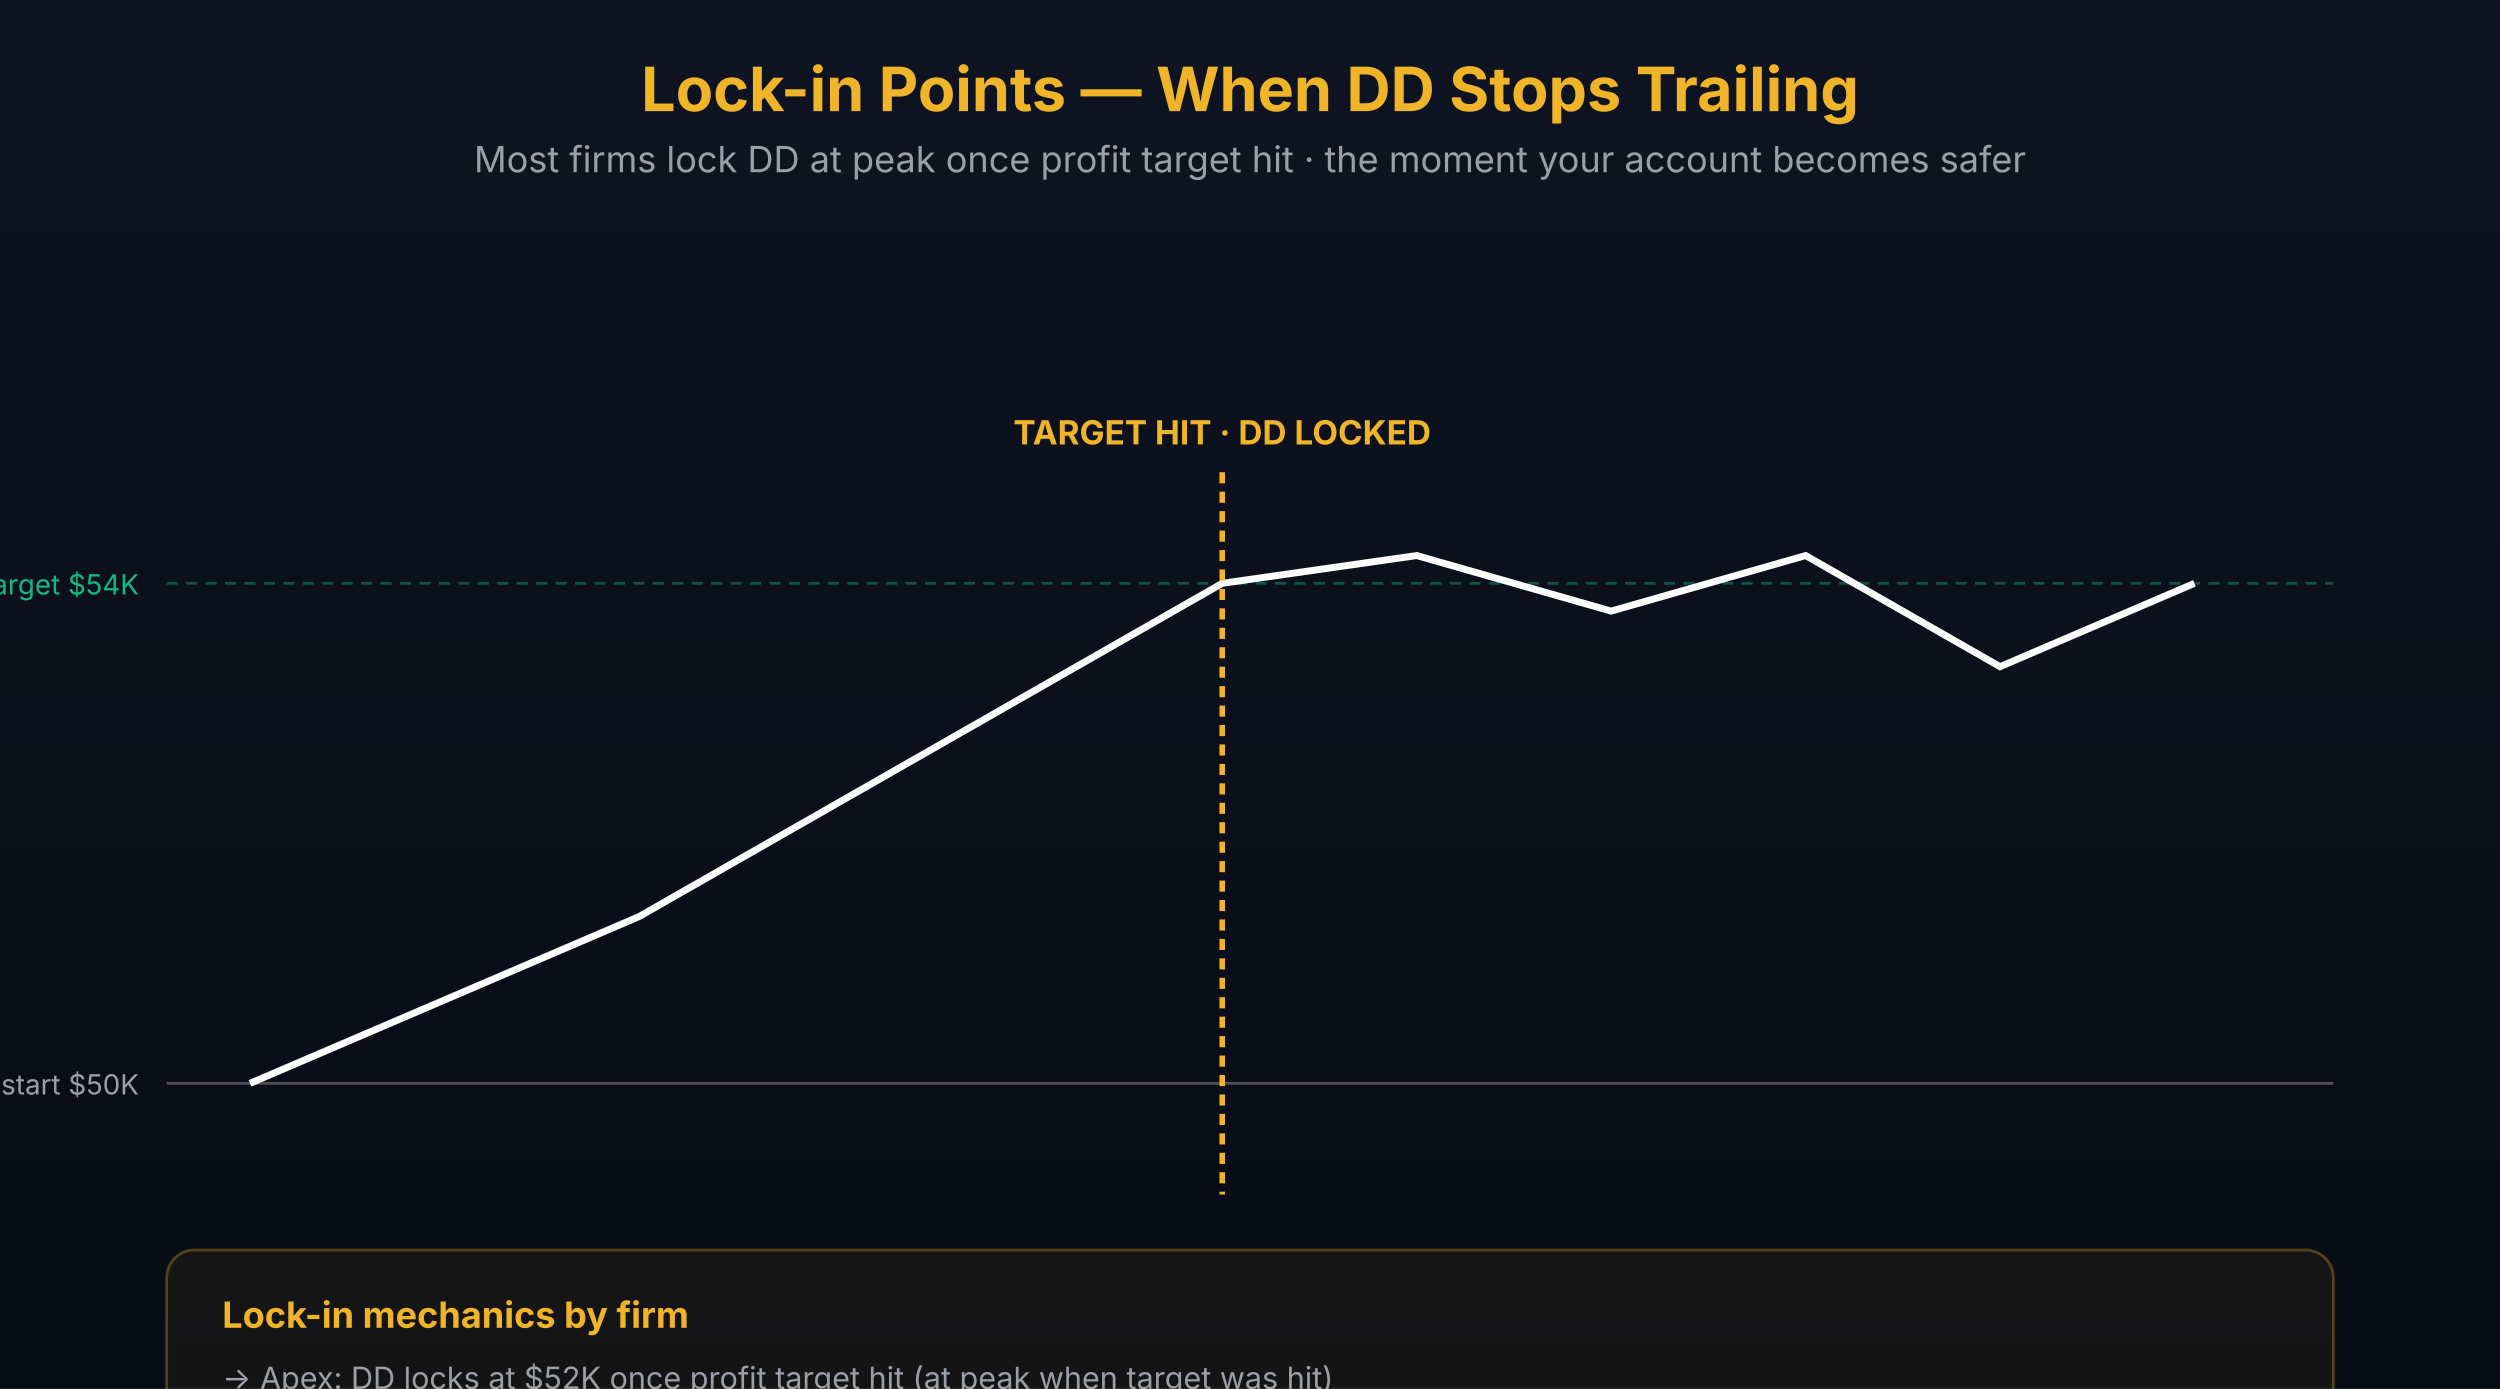
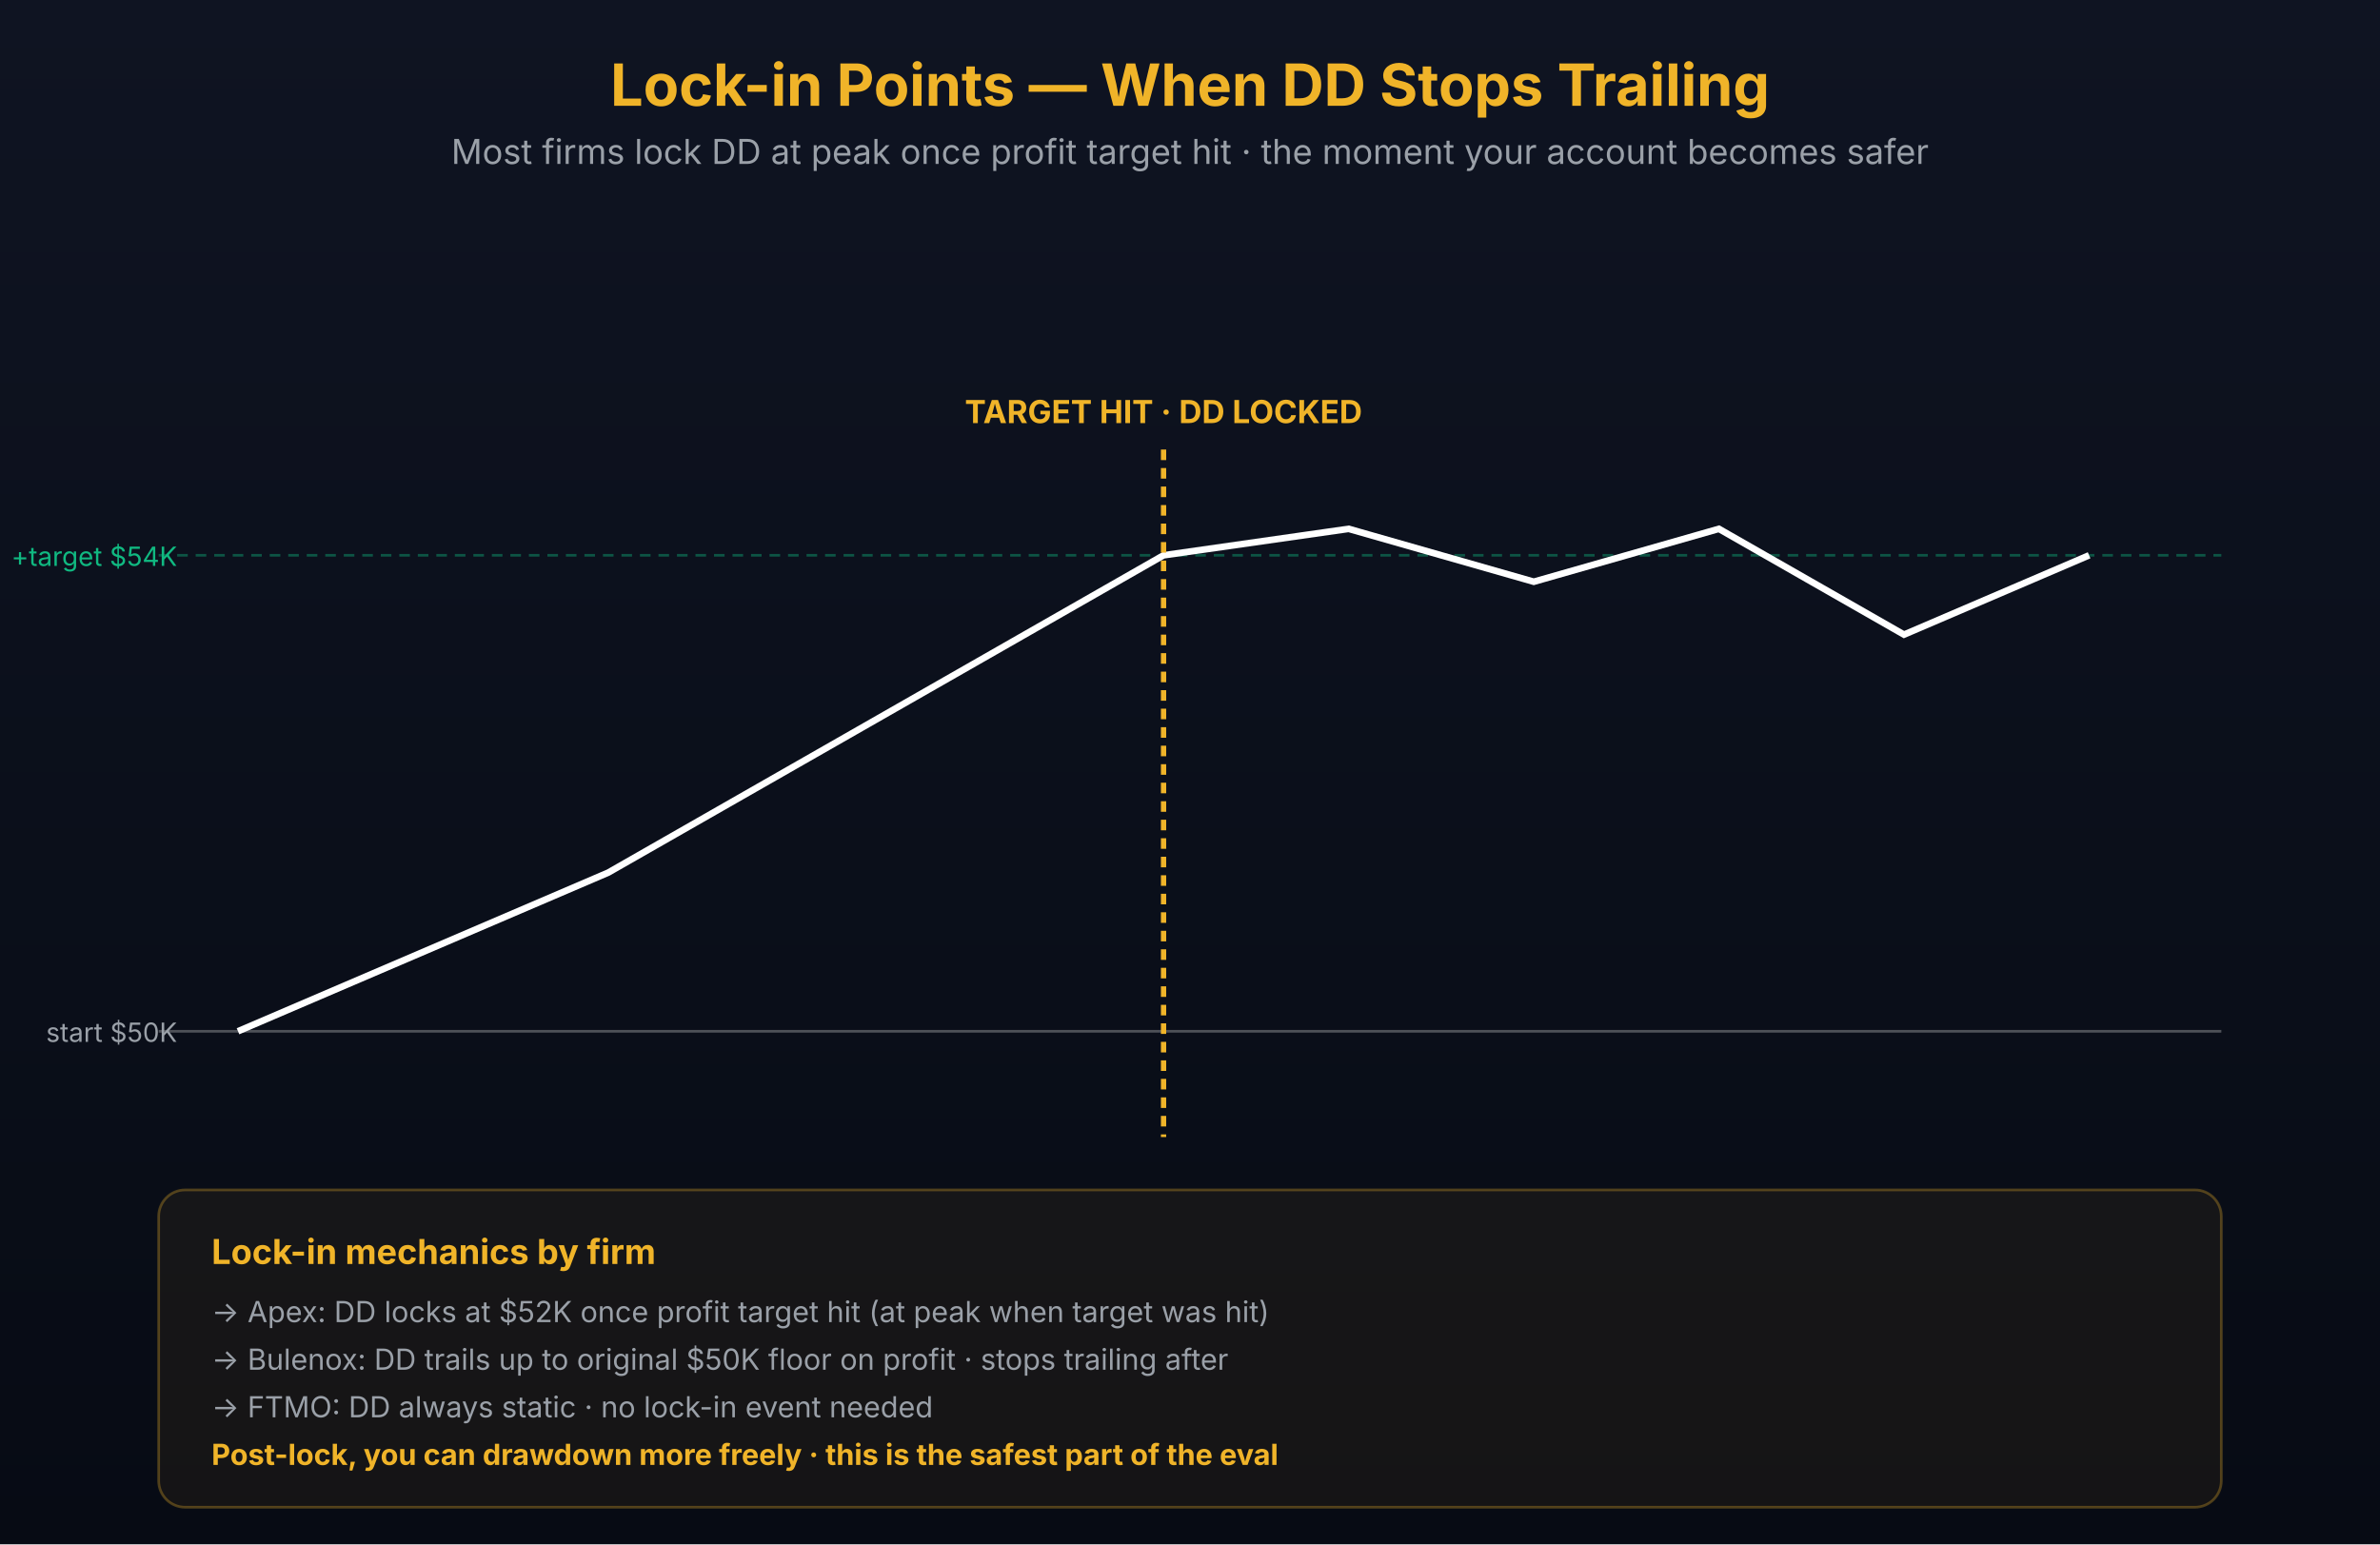
- <svg xmlns="http://www.w3.org/2000/svg" viewBox="0 0 900 500" font-family="Inter, system-ui, sans-serif">
+ <svg xmlns="http://www.w3.org/2000/svg" viewBox="0 0 900 584" font-family="Inter, system-ui, sans-serif">
  <defs>
    <linearGradient id="bg" x1="0" x2="0" y1="0" y2="1">
      <stop offset="0%" stop-color="#0F1422" />
      <stop offset="100%" stop-color="#070B14" />
    </linearGradient>
  </defs>
-   <rect width="900" height="500" fill="url(#bg)" />
+   <rect width="900" height="584" fill="url(#bg)" />
  <text x="450" y="40" fill="#F0B429" font-size="22" font-weight="700" text-anchor="middle">Lock-in Points — When DD Stops Trailing</text>
  <text x="450" y="62" fill="#9AA0A8" font-size="13" text-anchor="middle">Most firms lock DD at peak once profit target hit · the moment your account becomes safer</text>
  <g transform="translate(60, 110)">
    <line x1="0" y1="280" x2="780" y2="280" stroke="rgba(255,255,255,.15)" />
    <line x1="0" y1="100" x2="780" y2="100" stroke="rgba(16,185,129,.4)" stroke-dasharray="4,3" />
-     <text x="-10" y="104" fill="#10B981" font-size="10" text-anchor="end">+target $54K</text>
+     <text x="7" y="104" fill="#10B981" font-size="10" text-anchor="end">+target $54K</text>
    <line x1="0" y1="280" x2="780" y2="280" stroke="rgba(255,255,255,.15)" />
-     <text x="-10" y="284" fill="#9AA0A8" font-size="10" text-anchor="end">start $50K</text>
+     <text x="7" y="284" fill="#9AA0A8" font-size="10" text-anchor="end">start $50K</text>
    <path d="M 30 280 L 100 250 L 170 220 L 240 180 L 310 140 L 380 100 L 450 90 L 520 110 L 590 90 L 660 130 L 730 100" fill="none" stroke="#fff" stroke-width="2.5" />
    <line x1="380" y1="60" x2="380" y2="320" stroke="#F0B429" stroke-width="2" stroke-dasharray="4,3" />
    <text x="380" y="50" fill="#F0B429" font-size="12" font-weight="700" text-anchor="middle">TARGET HIT · DD LOCKED</text>
    <g transform="translate(0, 340)">
      <rect width="780" height="120" rx="10" fill="rgba(240,180,41,.06)" stroke="rgba(240,180,41,.3)" />
      <text x="20" y="28" fill="#F0B429" font-size="13" font-weight="700">Lock-in mechanics by firm</text>
      <text x="20" y="50" fill="#9AA0A8" font-size="11">→ Apex: DD locks at $52K once profit target hit (at peak when target was hit)</text>
      <text x="20" y="68" fill="#9AA0A8" font-size="11">→ Bulenox: DD trails up to original $50K floor on profit · stops trailing after</text>
      <text x="20" y="86" fill="#9AA0A8" font-size="11">→ FTMO: DD always static · no lock-in event needed</text>
      <text x="20" y="104" fill="#F0B429" font-size="11" font-weight="700">Post-lock, you can drawdown more freely · this is the safest part of the eval</text>
    </g>
  </g>
</svg>
